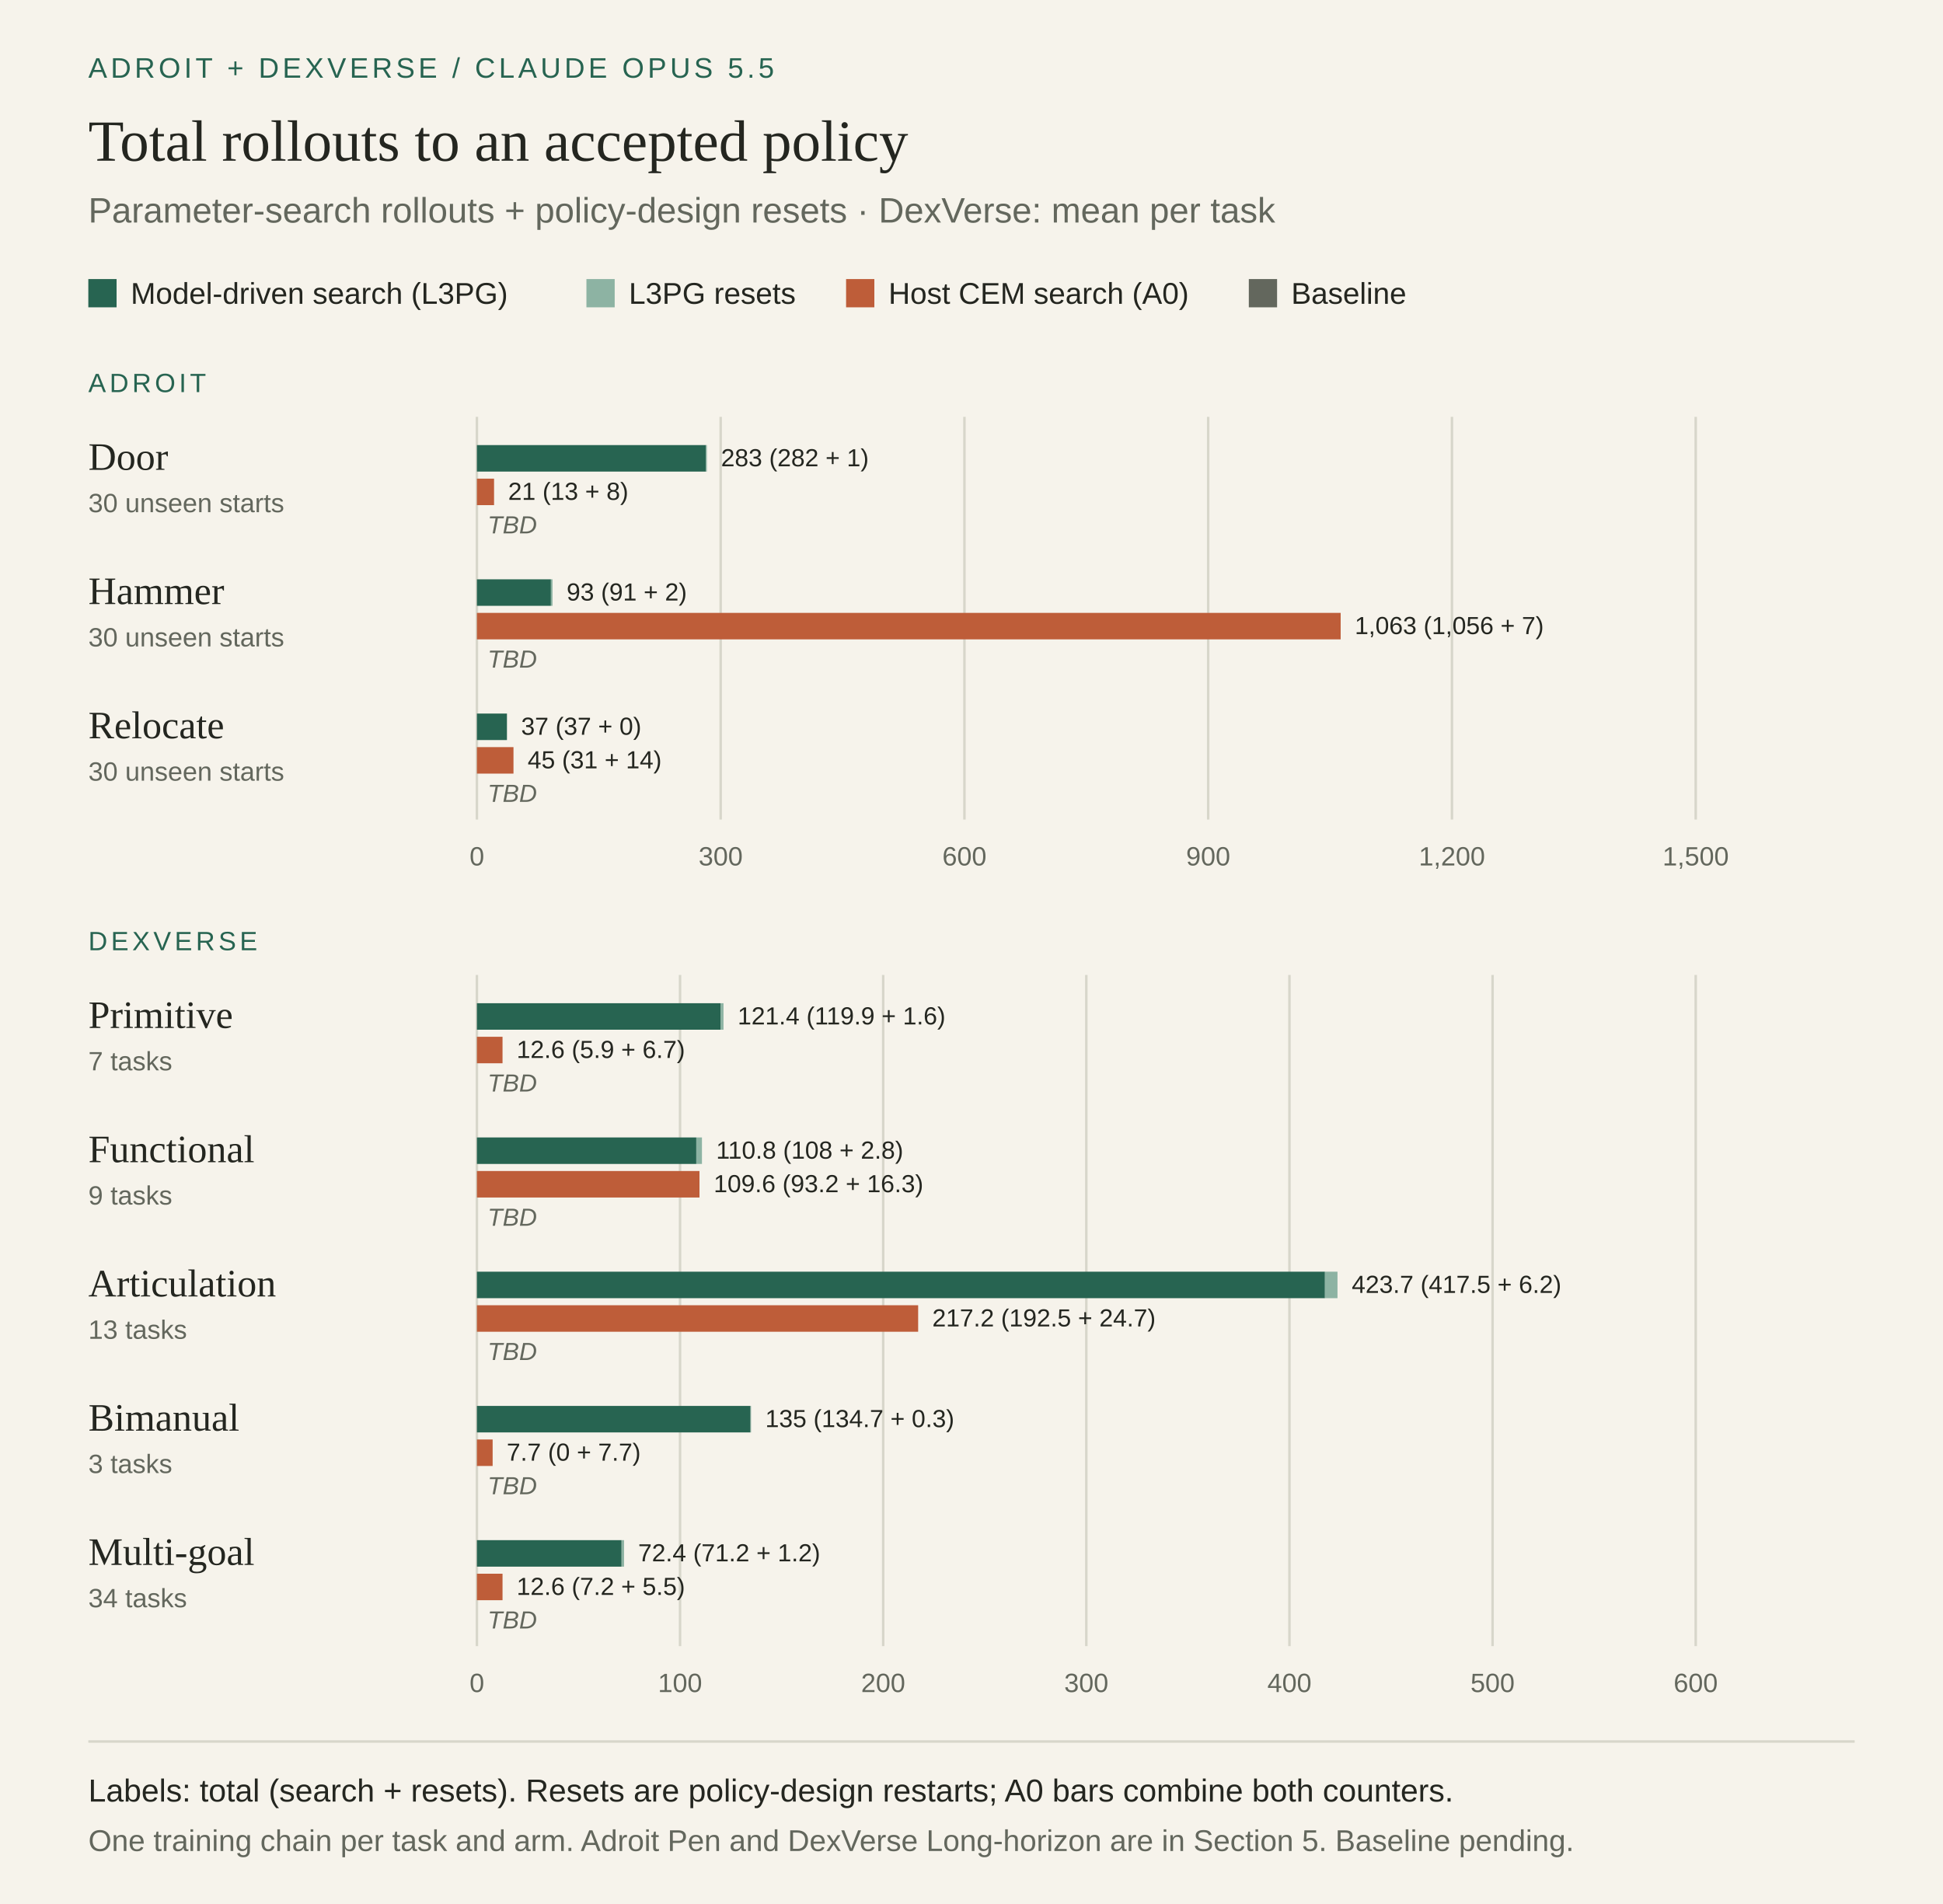
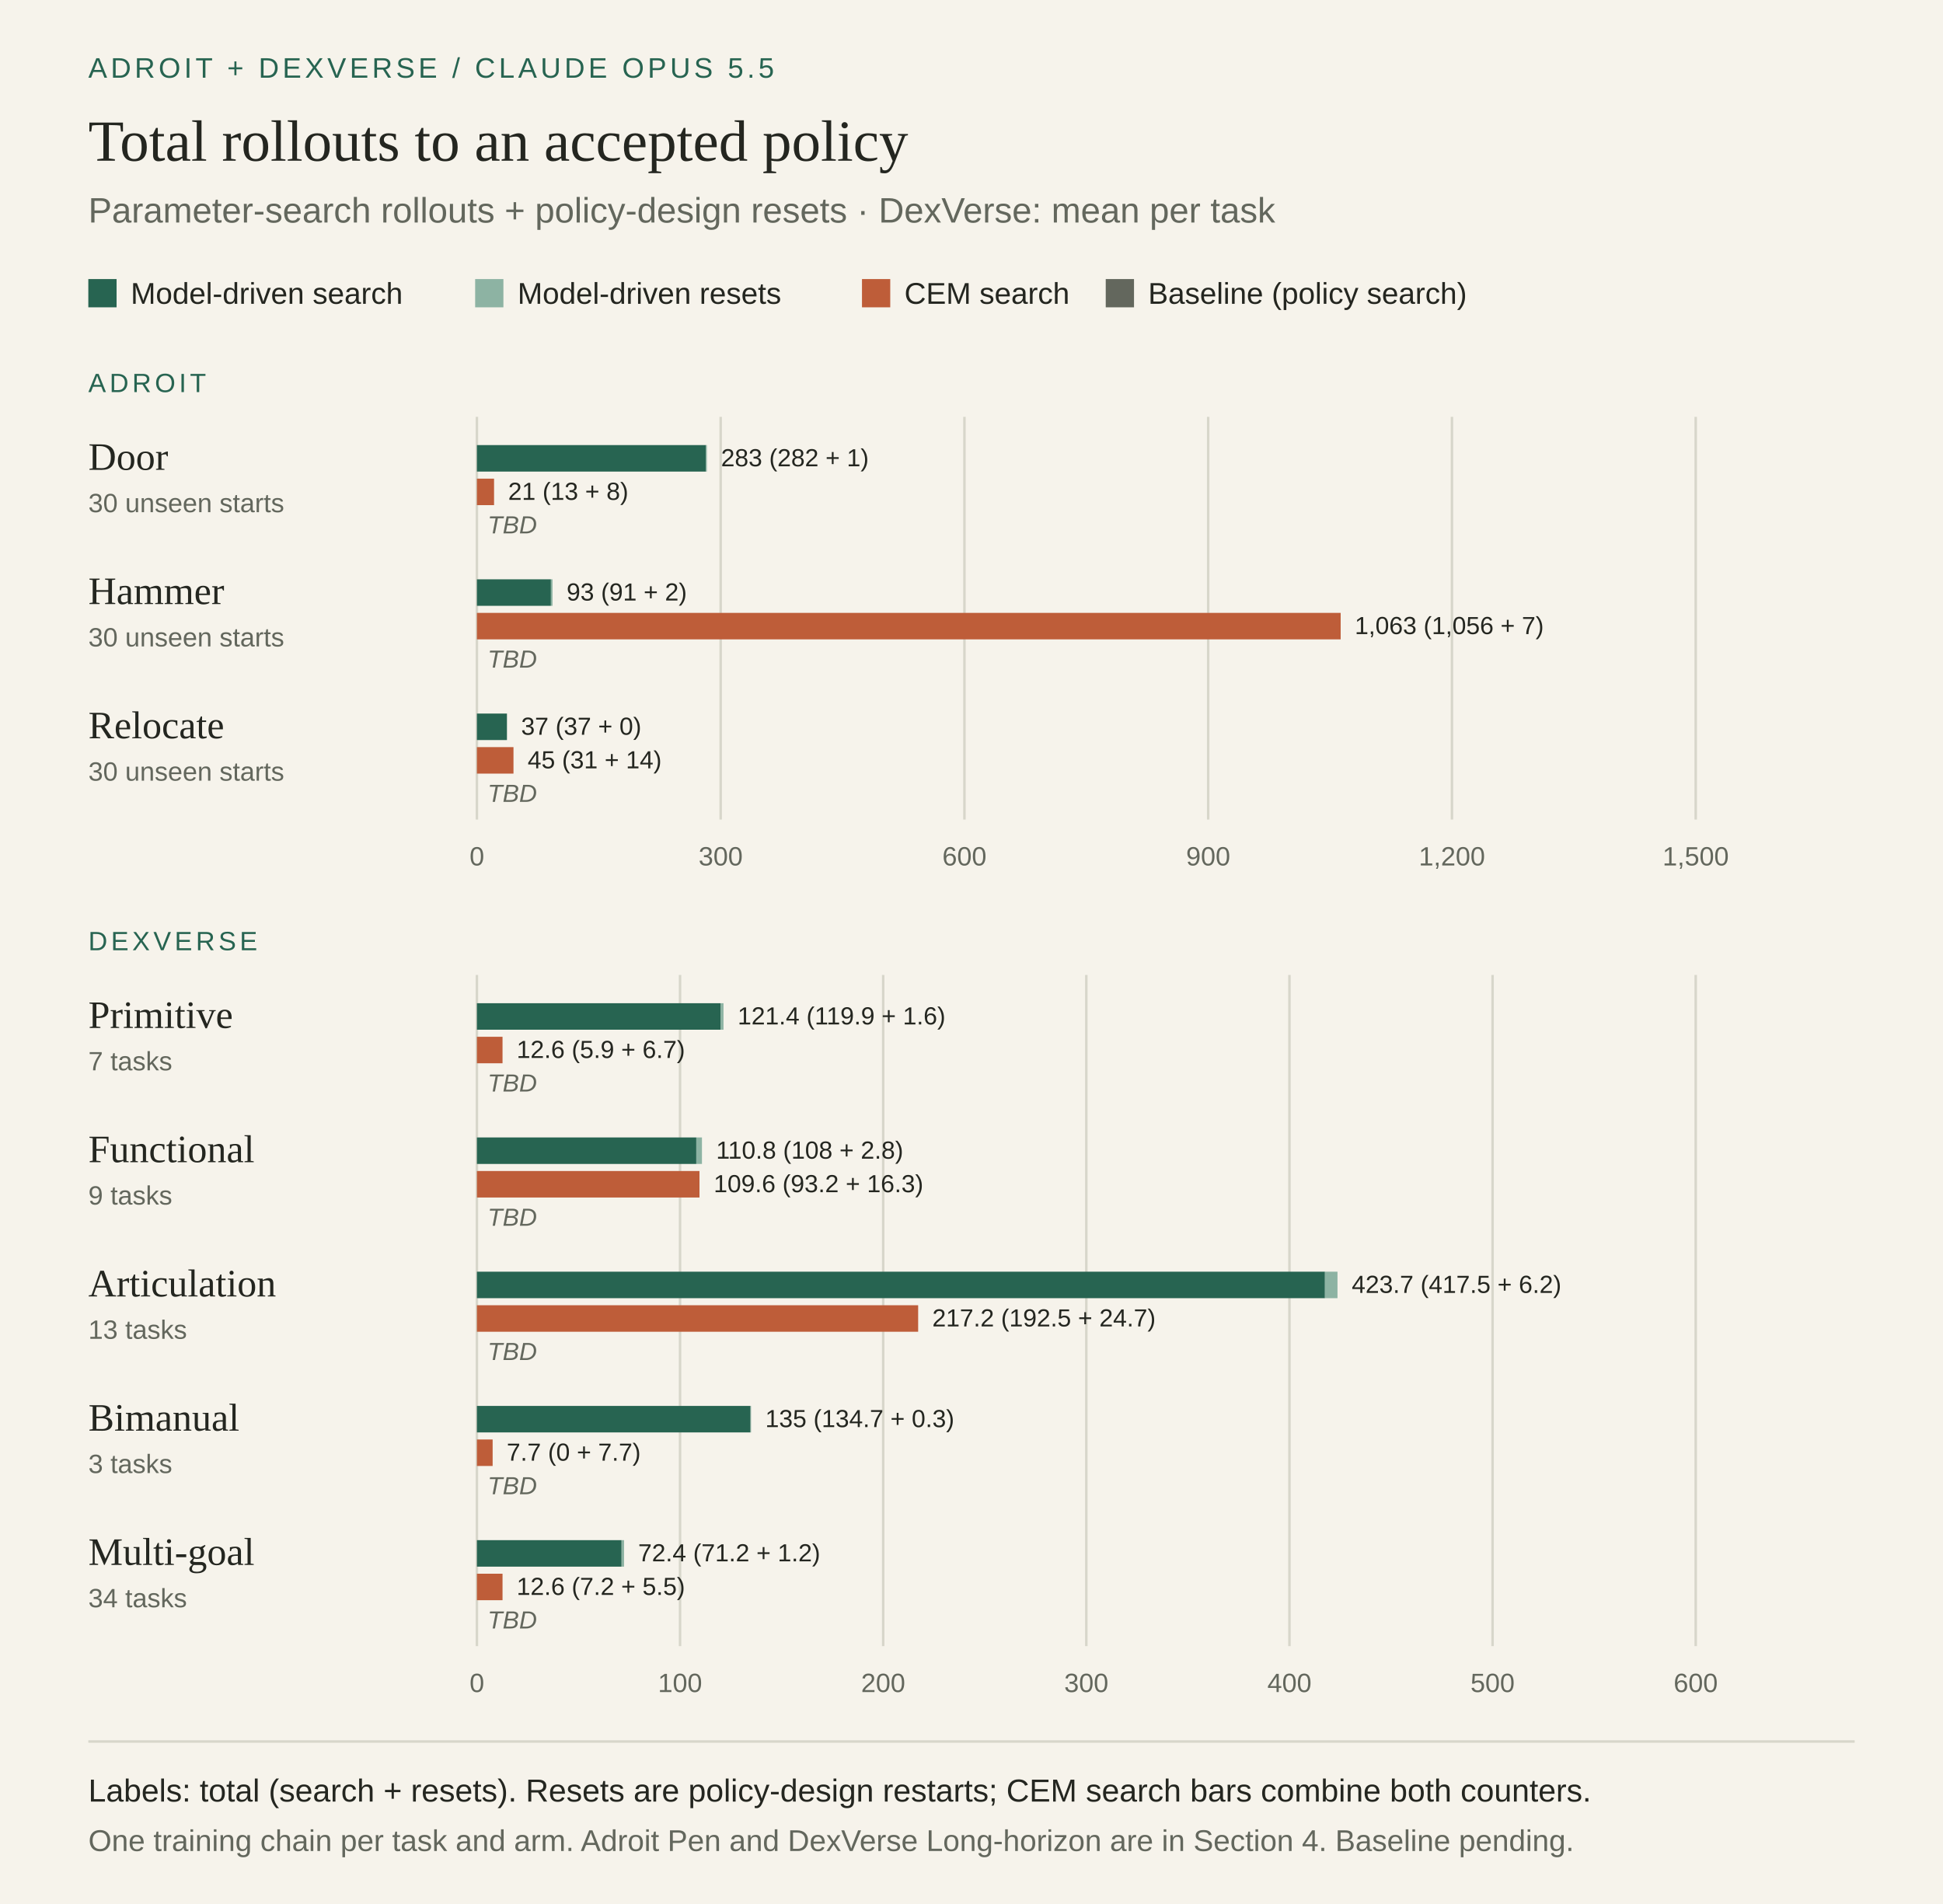
<svg xmlns="http://www.w3.org/2000/svg" width="1100" height="1078" viewBox="0 0 1100 1078" role="img" aria-labelledby="figure-title figure-desc">
  <defs>
    <marker id="arrow" markerWidth="8" markerHeight="8" refX="7" refY="4" orient="auto" markerUnits="userSpaceOnUse">
      <path d="M 0 0 L 8 4 L 0 8 Z" fill="#276451" />
    </marker>
  </defs>
  <rect width="1100" height="1078" fill="#f6f3eb" />
  <text x="50" y="44" font-family="Arial, Helvetica, sans-serif" font-size="16" fill="#276451" text-anchor="start" letter-spacing="2">ADROIT + DEXVERSE  /  CLAUDE OPUS 5.5</text>
  <text x="50" y="91" font-family="Georgia, 'Times New Roman', serif" font-size="33" fill="#242620" text-anchor="start">Total rollouts to an accepted policy</text>
  <text x="50" y="126" font-family="Arial, Helvetica, sans-serif" font-size="20" fill="#63675d" text-anchor="start">Parameter-search rollouts + policy-design resets · DexVerse: mean per task</text>
  <rect x="50" y="158" width="16" height="16" fill="#276451" />
-   <text x="74" y="172" font-family="Arial, Helvetica, sans-serif" font-size="17" fill="#242620" text-anchor="start">Model-driven search (L3PG)</text>
-   <rect x="332" y="158" width="16" height="16" fill="#8db3a3" />
-   <text x="356" y="172" font-family="Arial, Helvetica, sans-serif" font-size="17" fill="#242620" text-anchor="start">L3PG resets</text>
-   <rect x="479" y="158" width="16" height="16" fill="#be5d39" />
-   <text x="503" y="172" font-family="Arial, Helvetica, sans-serif" font-size="17" fill="#242620" text-anchor="start">Host CEM search (A0)</text>
-   <rect x="707" y="158" width="16" height="16" fill="#63675d" />
-   <text x="731" y="172" font-family="Arial, Helvetica, sans-serif" font-size="17" fill="#242620" text-anchor="start">Baseline</text>
+   <text x="74" y="172" font-family="Arial, Helvetica, sans-serif" font-size="17" fill="#242620" text-anchor="start">Model-driven search</text>
+   <rect x="269" y="158" width="16" height="16" fill="#8db3a3" />
+   <text x="293" y="172" font-family="Arial, Helvetica, sans-serif" font-size="17" fill="#242620" text-anchor="start">Model-driven resets</text>
+   <rect x="488" y="158" width="16" height="16" fill="#be5d39" />
+   <text x="512" y="172" font-family="Arial, Helvetica, sans-serif" font-size="17" fill="#242620" text-anchor="start">CEM search</text>
+   <rect x="626" y="158" width="16" height="16" fill="#63675d" />
+   <text x="650" y="172" font-family="Arial, Helvetica, sans-serif" font-size="17" fill="#242620" text-anchor="start">Baseline (policy search)</text>
  <text x="50" y="222" font-family="Arial, Helvetica, sans-serif" font-size="15" fill="#276451" text-anchor="start" letter-spacing="2">ADROIT</text>
  <line x1="270.0" y1="236" x2="270.0" y2="464" stroke="#d7d6ca" stroke-width="1.4" />
  <text x="270.0" y="490" font-family="Arial, Helvetica, sans-serif" font-size="15" fill="#63675d" text-anchor="middle">0</text>
  <line x1="408.0" y1="236" x2="408.0" y2="464" stroke="#d7d6ca" stroke-width="1.4" />
  <text x="408.0" y="490" font-family="Arial, Helvetica, sans-serif" font-size="15" fill="#63675d" text-anchor="middle">300</text>
  <line x1="546.0" y1="236" x2="546.0" y2="464" stroke="#d7d6ca" stroke-width="1.4" />
  <text x="546.0" y="490" font-family="Arial, Helvetica, sans-serif" font-size="15" fill="#63675d" text-anchor="middle">600</text>
  <line x1="684.0" y1="236" x2="684.0" y2="464" stroke="#d7d6ca" stroke-width="1.4" />
  <text x="684.0" y="490" font-family="Arial, Helvetica, sans-serif" font-size="15" fill="#63675d" text-anchor="middle">900</text>
  <line x1="822.0" y1="236" x2="822.0" y2="464" stroke="#d7d6ca" stroke-width="1.4" />
  <text x="822.0" y="490" font-family="Arial, Helvetica, sans-serif" font-size="15" fill="#63675d" text-anchor="middle">1,200</text>
  <line x1="960.0" y1="236" x2="960.0" y2="464" stroke="#d7d6ca" stroke-width="1.4" />
  <text x="960.0" y="490" font-family="Arial, Helvetica, sans-serif" font-size="15" fill="#63675d" text-anchor="middle">1,500</text>
  <text x="50" y="266" font-family="Georgia, 'Times New Roman', serif" font-size="22" fill="#242620" text-anchor="start">Door</text>
  <text x="50" y="290" font-family="Arial, Helvetica, sans-serif" font-size="15" fill="#63675d" text-anchor="start">30 unseen starts</text>
  <rect x="270" y="252" width="129.7" height="15" fill="#276451" />
  <rect x="399.7" y="252" width="0.5" height="15" fill="#8db3a3" />
  <text x="408.18" y="264" font-family="Arial, Helvetica, sans-serif" font-size="14" fill="#242620" text-anchor="start">283  (282 + 1)</text>
  <rect x="270" y="271" width="9.7" height="15" fill="#be5d39" />
  <text x="287.66" y="283" font-family="Arial, Helvetica, sans-serif" font-size="14" fill="#242620" text-anchor="start">21  (13 + 8)</text>
  <text x="276" y="302" font-family="Arial, Helvetica, sans-serif" font-size="14" fill="#63675d" text-anchor="start" font-style="italic">TBD</text>
  <text x="50" y="342" font-family="Georgia, 'Times New Roman', serif" font-size="22" fill="#242620" text-anchor="start">Hammer</text>
  <text x="50" y="366" font-family="Arial, Helvetica, sans-serif" font-size="15" fill="#63675d" text-anchor="start">30 unseen starts</text>
  <rect x="270" y="328" width="41.9" height="15" fill="#276451" />
  <rect x="311.9" y="328" width="0.9" height="15" fill="#8db3a3" />
  <text x="320.78" y="340" font-family="Arial, Helvetica, sans-serif" font-size="14" fill="#242620" text-anchor="start">93  (91 + 2)</text>
  <rect x="270" y="347" width="489.0" height="15" fill="#be5d39" />
  <text x="766.98" y="359" font-family="Arial, Helvetica, sans-serif" font-size="14" fill="#242620" text-anchor="start">1,063  (1,056 + 7)</text>
  <text x="276" y="378" font-family="Arial, Helvetica, sans-serif" font-size="14" fill="#63675d" text-anchor="start" font-style="italic">TBD</text>
  <text x="50" y="418" font-family="Georgia, 'Times New Roman', serif" font-size="22" fill="#242620" text-anchor="start">Relocate</text>
  <text x="50" y="442" font-family="Arial, Helvetica, sans-serif" font-size="15" fill="#63675d" text-anchor="start">30 unseen starts</text>
  <rect x="270" y="404" width="17.0" height="15" fill="#276451" />
  <rect x="287.0" y="404" width="0.0" height="15" fill="#8db3a3" />
  <text x="295.02" y="416" font-family="Arial, Helvetica, sans-serif" font-size="14" fill="#242620" text-anchor="start">37  (37 + 0)</text>
  <rect x="270" y="423" width="20.7" height="15" fill="#be5d39" />
  <text x="298.7" y="435" font-family="Arial, Helvetica, sans-serif" font-size="14" fill="#242620" text-anchor="start">45  (31 + 14)</text>
  <text x="276" y="454" font-family="Arial, Helvetica, sans-serif" font-size="14" fill="#63675d" text-anchor="start" font-style="italic">TBD</text>
  <text x="50" y="538" font-family="Arial, Helvetica, sans-serif" font-size="15" fill="#276451" text-anchor="start" letter-spacing="2">DEXVERSE</text>
  <line x1="270.0" y1="552" x2="270.0" y2="932" stroke="#d7d6ca" stroke-width="1.4" />
  <text x="270.0" y="958" font-family="Arial, Helvetica, sans-serif" font-size="15" fill="#63675d" text-anchor="middle">0</text>
  <line x1="385.0" y1="552" x2="385.0" y2="932" stroke="#d7d6ca" stroke-width="1.4" />
  <text x="385.0" y="958" font-family="Arial, Helvetica, sans-serif" font-size="15" fill="#63675d" text-anchor="middle">100</text>
  <line x1="500.0" y1="552" x2="500.0" y2="932" stroke="#d7d6ca" stroke-width="1.4" />
  <text x="500.0" y="958" font-family="Arial, Helvetica, sans-serif" font-size="15" fill="#63675d" text-anchor="middle">200</text>
  <line x1="615.0" y1="552" x2="615.0" y2="932" stroke="#d7d6ca" stroke-width="1.4" />
  <text x="615.0" y="958" font-family="Arial, Helvetica, sans-serif" font-size="15" fill="#63675d" text-anchor="middle">300</text>
  <line x1="730.0" y1="552" x2="730.0" y2="932" stroke="#d7d6ca" stroke-width="1.4" />
  <text x="730.0" y="958" font-family="Arial, Helvetica, sans-serif" font-size="15" fill="#63675d" text-anchor="middle">400</text>
  <line x1="845.0" y1="552" x2="845.0" y2="932" stroke="#d7d6ca" stroke-width="1.4" />
  <text x="845.0" y="958" font-family="Arial, Helvetica, sans-serif" font-size="15" fill="#63675d" text-anchor="middle">500</text>
  <line x1="960.0" y1="552" x2="960.0" y2="932" stroke="#d7d6ca" stroke-width="1.4" />
  <text x="960.0" y="958" font-family="Arial, Helvetica, sans-serif" font-size="15" fill="#63675d" text-anchor="middle">600</text>
  <text x="50" y="582" font-family="Georgia, 'Times New Roman', serif" font-size="22" fill="#242620" text-anchor="start">Primitive</text>
  <text x="50" y="606" font-family="Arial, Helvetica, sans-serif" font-size="15" fill="#63675d" text-anchor="start">7 tasks</text>
  <rect x="270" y="568" width="137.9" height="15" fill="#276451" />
  <rect x="407.9" y="568" width="1.7" height="15" fill="#8db3a3" />
  <text x="417.61" y="580" font-family="Arial, Helvetica, sans-serif" font-size="14" fill="#242620" text-anchor="start">121.4  (119.9 + 1.6)</text>
  <rect x="270" y="587" width="14.5" height="15" fill="#be5d39" />
  <text x="292.49" y="599" font-family="Arial, Helvetica, sans-serif" font-size="14" fill="#242620" text-anchor="start">12.6  (5.9 + 6.7)</text>
  <text x="276" y="618" font-family="Arial, Helvetica, sans-serif" font-size="14" fill="#63675d" text-anchor="start" font-style="italic">TBD</text>
  <text x="50" y="658" font-family="Georgia, 'Times New Roman', serif" font-size="22" fill="#242620" text-anchor="start">Functional</text>
  <text x="50" y="682" font-family="Arial, Helvetica, sans-serif" font-size="15" fill="#63675d" text-anchor="start">9 tasks</text>
  <rect x="270" y="644" width="124.2" height="15" fill="#276451" />
  <rect x="394.2" y="644" width="3.2" height="15" fill="#8db3a3" />
  <text x="405.42" y="656" font-family="Arial, Helvetica, sans-serif" font-size="14" fill="#242620" text-anchor="start">110.8  (108 + 2.8)</text>
  <rect x="270" y="663" width="126.0" height="15" fill="#be5d39" />
  <text x="404.04" y="675" font-family="Arial, Helvetica, sans-serif" font-size="14" fill="#242620" text-anchor="start">109.6  (93.2 + 16.3)</text>
  <text x="276" y="694" font-family="Arial, Helvetica, sans-serif" font-size="14" fill="#63675d" text-anchor="start" font-style="italic">TBD</text>
  <text x="50" y="734" font-family="Georgia, 'Times New Roman', serif" font-size="22" fill="#242620" text-anchor="start">Articulation</text>
  <text x="50" y="758" font-family="Arial, Helvetica, sans-serif" font-size="15" fill="#63675d" text-anchor="start">13 tasks</text>
  <rect x="270" y="720" width="480.1" height="15" fill="#276451" />
  <rect x="750.1" y="720" width="7.1" height="15" fill="#8db3a3" />
  <text x="765.255" y="732" font-family="Arial, Helvetica, sans-serif" font-size="14" fill="#242620" text-anchor="start">423.7  (417.5 + 6.2)</text>
  <rect x="270" y="739" width="249.8" height="15" fill="#be5d39" />
  <text x="527.78" y="751" font-family="Arial, Helvetica, sans-serif" font-size="14" fill="#242620" text-anchor="start">217.2  (192.5 + 24.7)</text>
  <text x="276" y="770" font-family="Arial, Helvetica, sans-serif" font-size="14" fill="#63675d" text-anchor="start" font-style="italic">TBD</text>
  <text x="50" y="810" font-family="Georgia, 'Times New Roman', serif" font-size="22" fill="#242620" text-anchor="start">Bimanual</text>
  <text x="50" y="834" font-family="Arial, Helvetica, sans-serif" font-size="15" fill="#63675d" text-anchor="start">3 tasks</text>
  <rect x="270" y="796" width="154.9" height="15" fill="#276451" />
  <rect x="424.9" y="796" width="0.3" height="15" fill="#8db3a3" />
  <text x="433.25" y="808" font-family="Arial, Helvetica, sans-serif" font-size="14" fill="#242620" text-anchor="start">135  (134.7 + 0.3)</text>
  <rect x="270" y="815" width="8.9" height="15" fill="#be5d39" />
  <text x="286.855" y="827" font-family="Arial, Helvetica, sans-serif" font-size="14" fill="#242620" text-anchor="start">7.7  (0 + 7.7)</text>
  <text x="276" y="846" font-family="Arial, Helvetica, sans-serif" font-size="14" fill="#63675d" text-anchor="start" font-style="italic">TBD</text>
  <text x="50" y="886" font-family="Georgia, 'Times New Roman', serif" font-size="22" fill="#242620" text-anchor="start">Multi-goal</text>
  <text x="50" y="910" font-family="Arial, Helvetica, sans-serif" font-size="15" fill="#63675d" text-anchor="start">34 tasks</text>
  <rect x="270" y="872" width="81.9" height="15" fill="#276451" />
  <rect x="351.9" y="872" width="1.4" height="15" fill="#8db3a3" />
  <text x="361.26" y="884" font-family="Arial, Helvetica, sans-serif" font-size="14" fill="#242620" text-anchor="start">72.4  (71.2 + 1.2)</text>
  <rect x="270" y="891" width="14.5" height="15" fill="#be5d39" />
  <text x="292.49" y="903" font-family="Arial, Helvetica, sans-serif" font-size="14" fill="#242620" text-anchor="start">12.6  (7.2 + 5.5)</text>
  <text x="276" y="922" font-family="Arial, Helvetica, sans-serif" font-size="14" fill="#63675d" text-anchor="start" font-style="italic">TBD</text>
  <line x1="50" y1="986" x2="1050" y2="986" stroke="#d7d6ca" stroke-width="1.4" />
-   <text x="50" y="1020" font-family="Arial, Helvetica, sans-serif" font-size="18" fill="#242620" text-anchor="start">Labels: total (search + resets). Resets are policy-design restarts; A0 bars combine both counters.</text>
-   <text x="50" y="1048" font-family="Arial, Helvetica, sans-serif" font-size="17" fill="#63675d" text-anchor="start">One training chain per task and arm. Adroit Pen and DexVerse Long-horizon are in Section 5. Baseline pending.</text>
+   <text x="50" y="1020" font-family="Arial, Helvetica, sans-serif" font-size="18" fill="#242620" text-anchor="start">Labels: total (search + resets). Resets are policy-design restarts; CEM search bars combine both counters.</text>
+   <text x="50" y="1048" font-family="Arial, Helvetica, sans-serif" font-size="17" fill="#63675d" text-anchor="start">One training chain per task and arm. Adroit Pen and DexVerse Long-horizon are in Section 4. Baseline pending.</text>
</svg>
